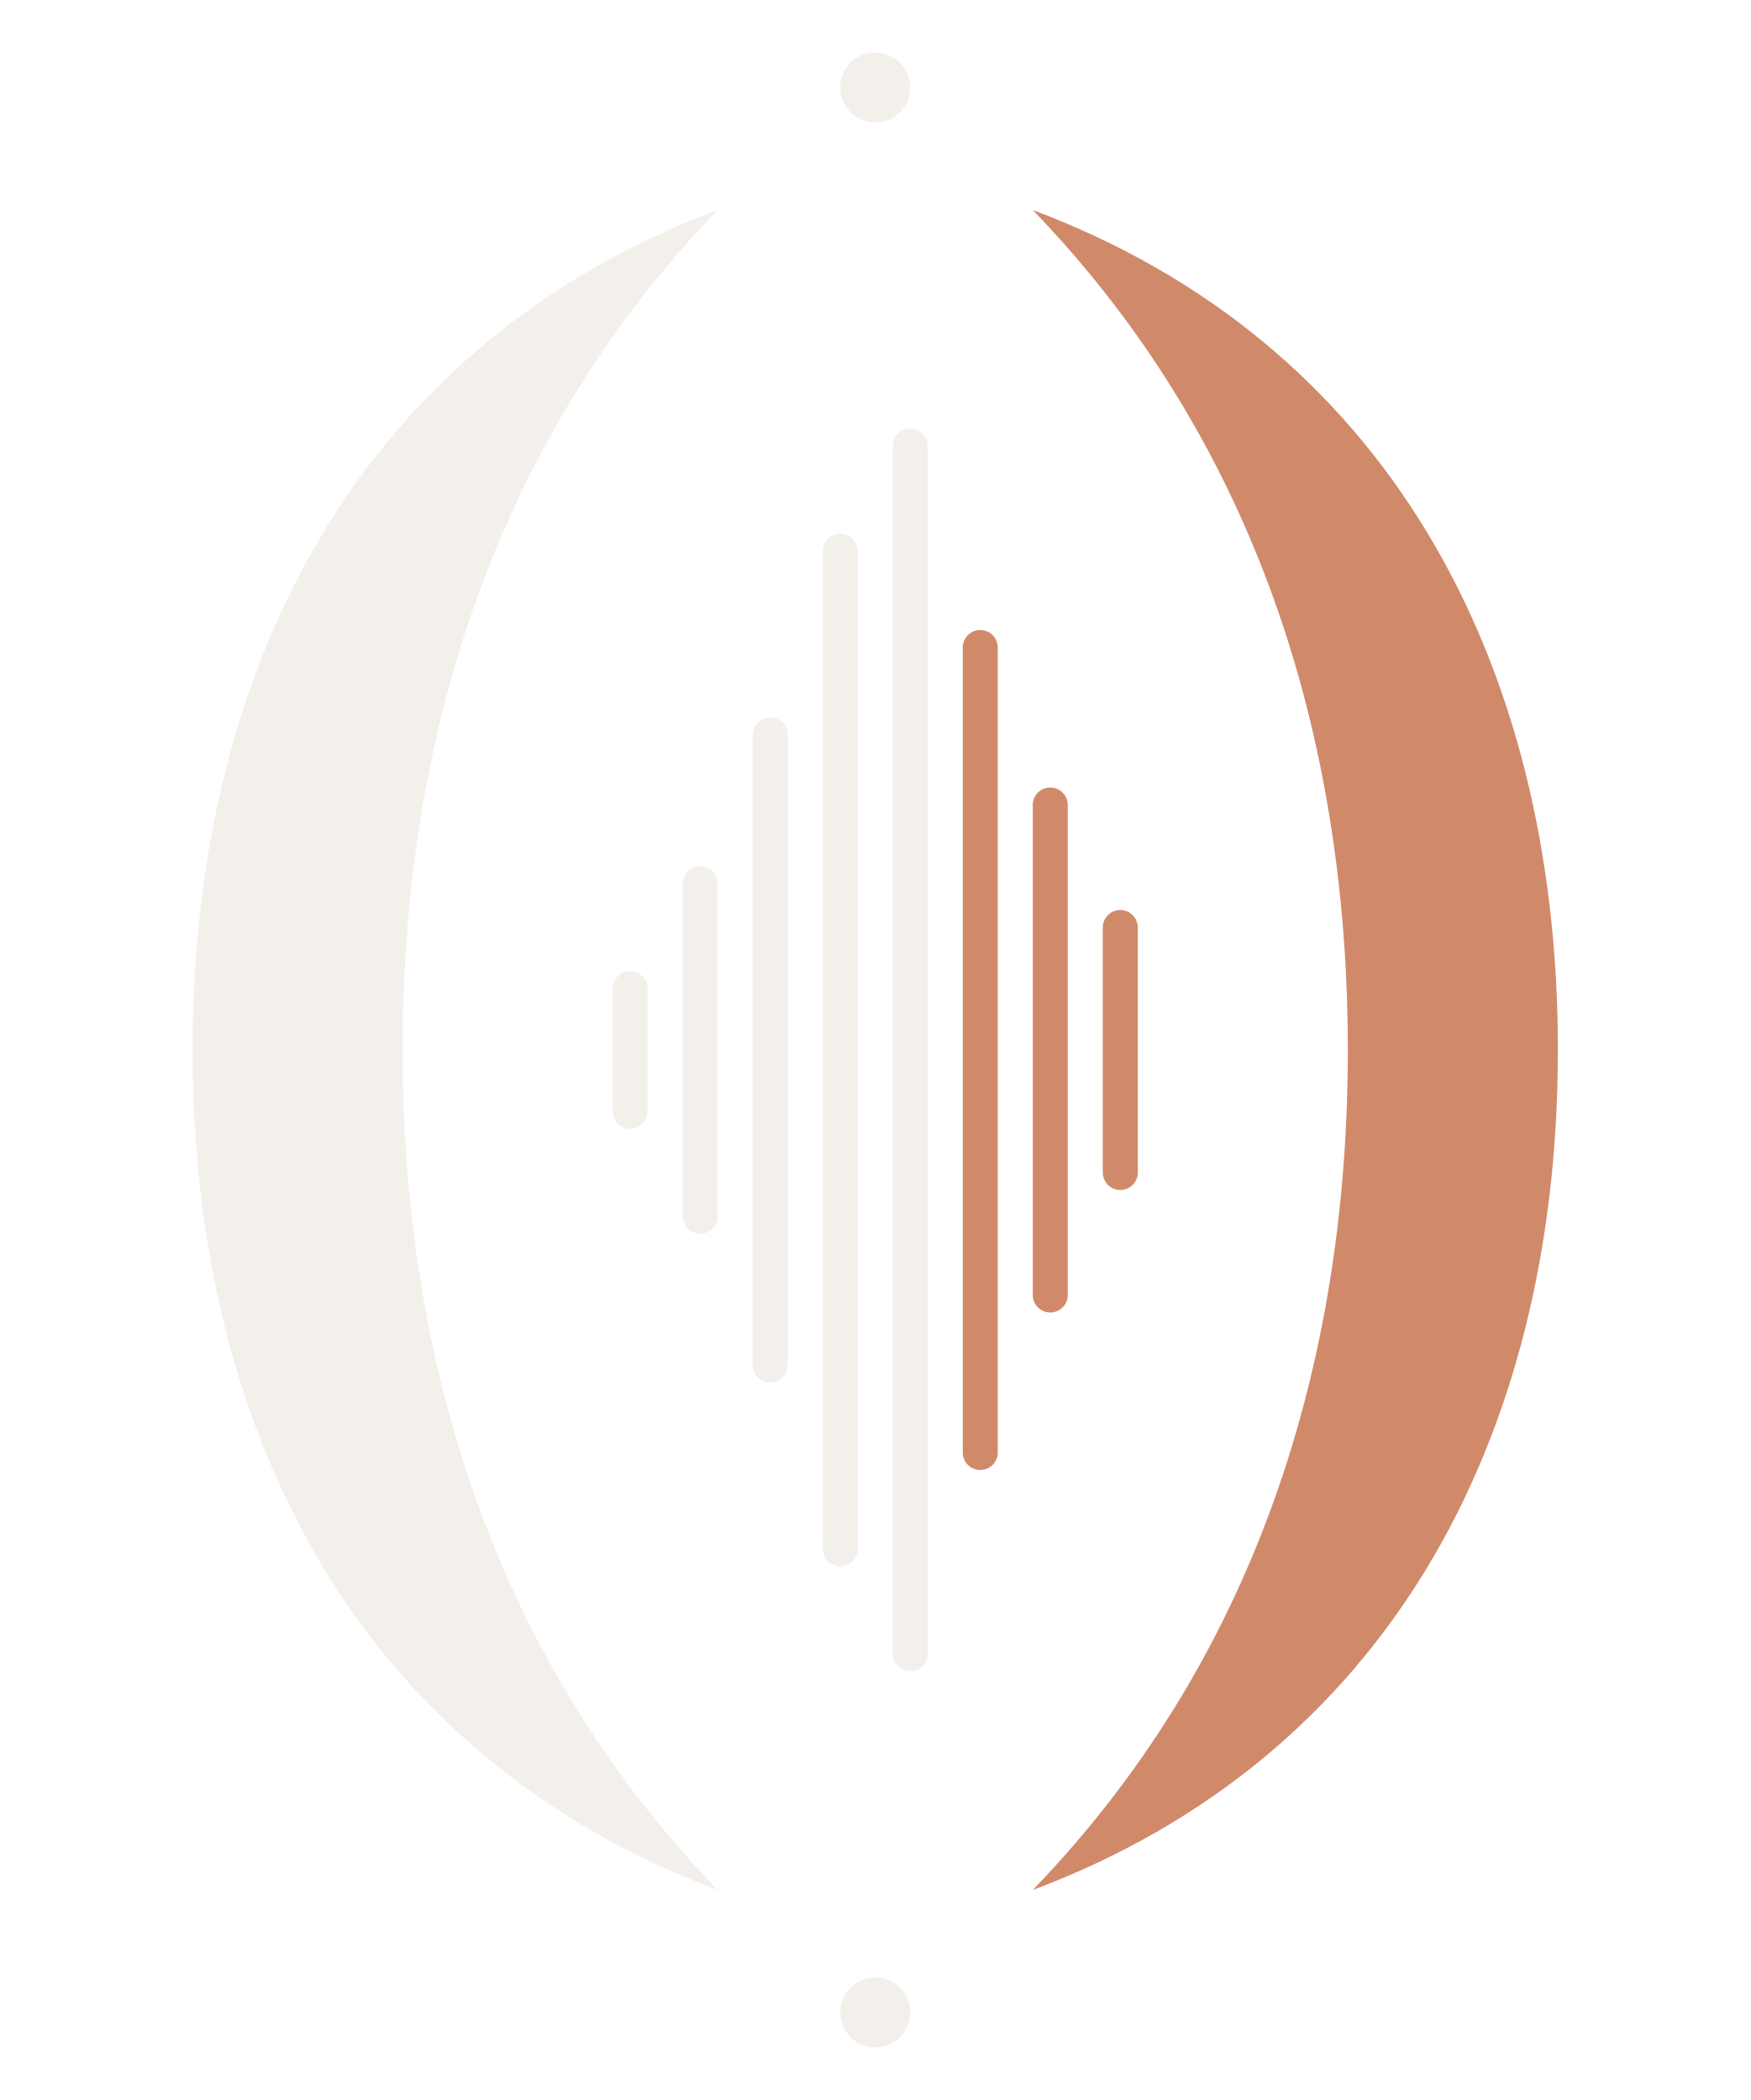
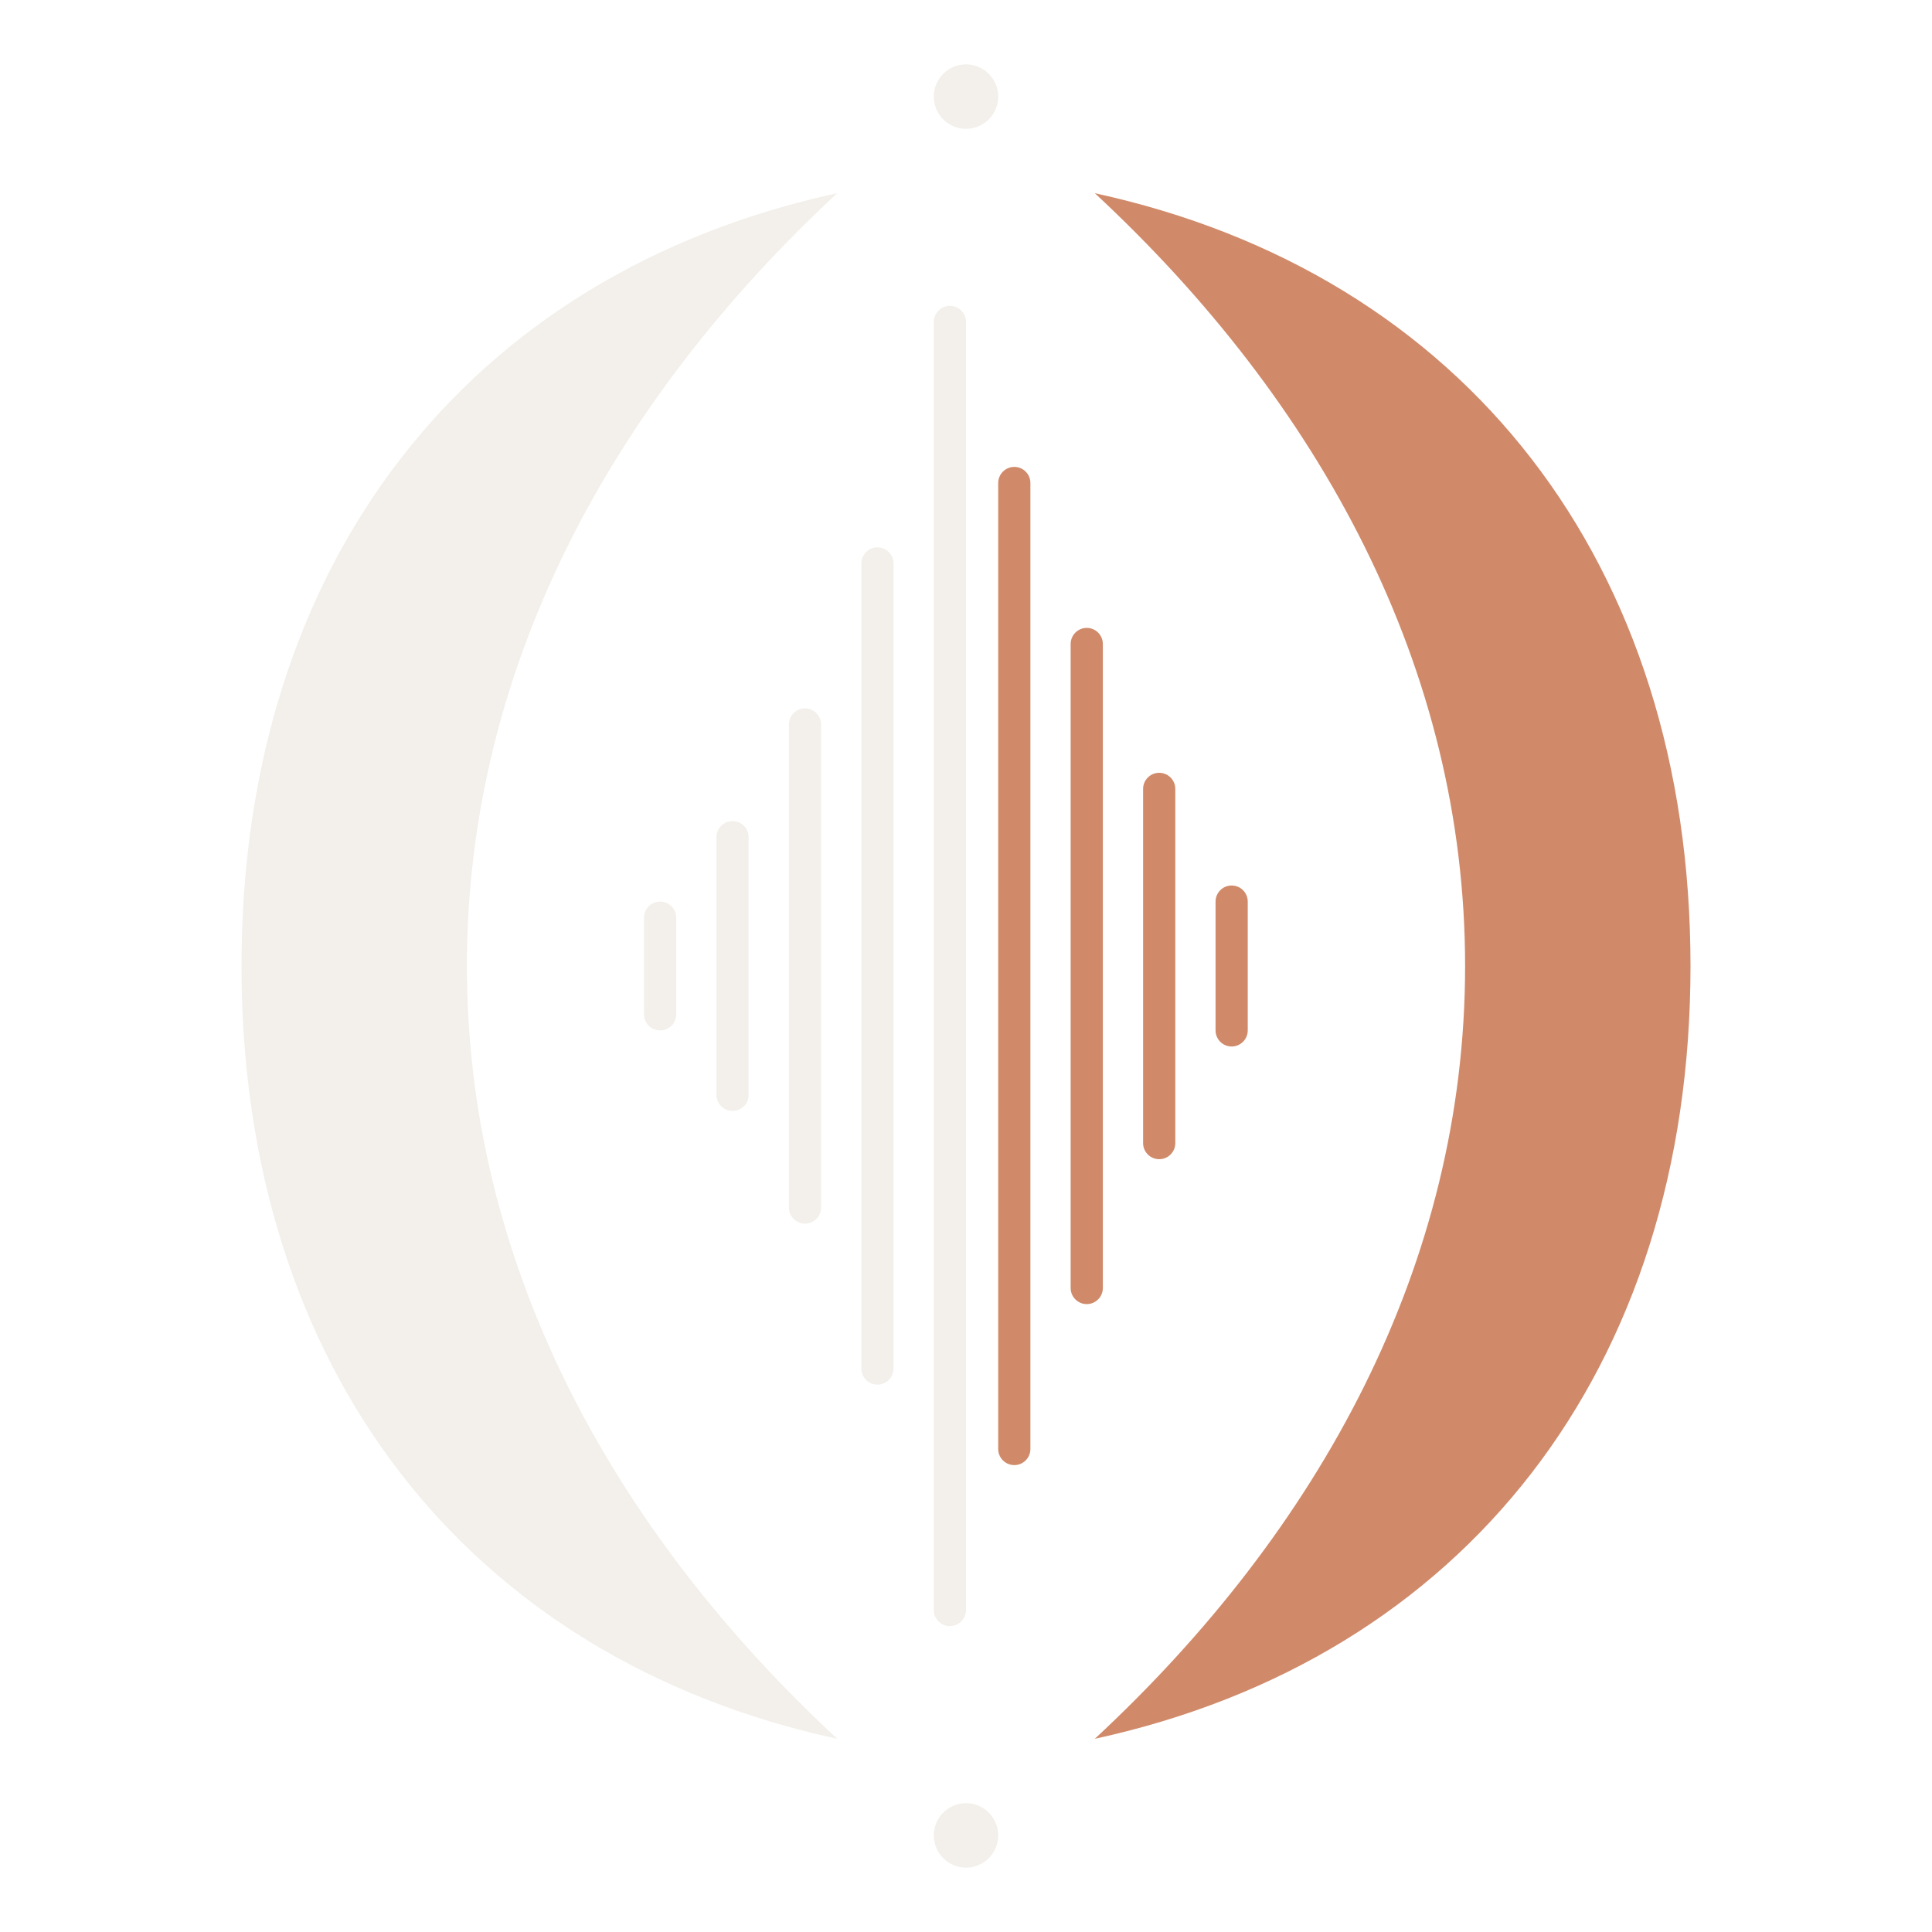
- <svg xmlns="http://www.w3.org/2000/svg" viewBox="0 0 200 240" role="img" aria-labelledby="title">
-   <path fill="#F3F0EB" d="M82 24C42 39 22 75 22 120s20 81 60 96C55 188 46 153 46 120s9-68 36-96Z" />
-   <path fill="#D08A6A" d="M118 24c40 15 60 51 60 96s-20 81-60 96c27-28 36-63 36-96s-9-68-36-96Z" />
+ <svg xmlns="http://www.w3.org/2000/svg" viewBox="0 0 240 240" role="img" aria-labelledby="title">
+   <path fill="#F3F0EB" d="M104 24C58 34 30 70 30 120s28 86 74 96C76 190 58 157 58 120s18-70 46-96Z" />
+   <path fill="#D08A6A" d="M136 24c46 10 74 46 74 96s-28 86-74 96c28-26 46-59 46-96s-18-70-46-96Z" />
  <g fill="#F3F0EB">
-     <rect x="70" y="111" width="4" height="18" rx="2" />
-     <rect x="78" y="99" width="4" height="42" rx="2" />
-     <rect x="86" y="82" width="4" height="76" rx="2" />
-     <rect x="94" y="61" width="4" height="118" rx="2" />
-     <rect x="102" y="49" width="4" height="142" rx="2" />
+     <rect x="80" y="112" width="4" height="16" rx="2" />
+     <rect x="89" y="102" width="4" height="36" rx="2" />
+     <rect x="98" y="88" width="4" height="64" rx="2" />
+     <rect x="107" y="68" width="4" height="104" rx="2" />
+     <rect x="116" y="38" width="4" height="164" rx="2" />
  </g>
  <g fill="#D08A6A">
-     <rect x="110" y="72" width="4" height="96" rx="2" />
-     <rect x="118" y="90" width="4" height="60" rx="2" />
-     <rect x="126" y="104" width="4" height="32" rx="2" />
+     <rect x="124" y="58" width="4" height="124" rx="2" />
+     <rect x="133" y="78" width="4" height="84" rx="2" />
+     <rect x="142" y="96" width="4" height="48" rx="2" />
+     <rect x="151" y="110" width="4" height="20" rx="2" />
  </g>
-   <circle cx="100" cy="10" r="4" fill="#F3F0EB" />
-   <circle cx="100" cy="230" r="4" fill="#F3F0EB" />
+   <circle cx="120" cy="12" r="4" fill="#F3F0EB" />
+   <circle cx="120" cy="228" r="4" fill="#F3F0EB" />
</svg>
